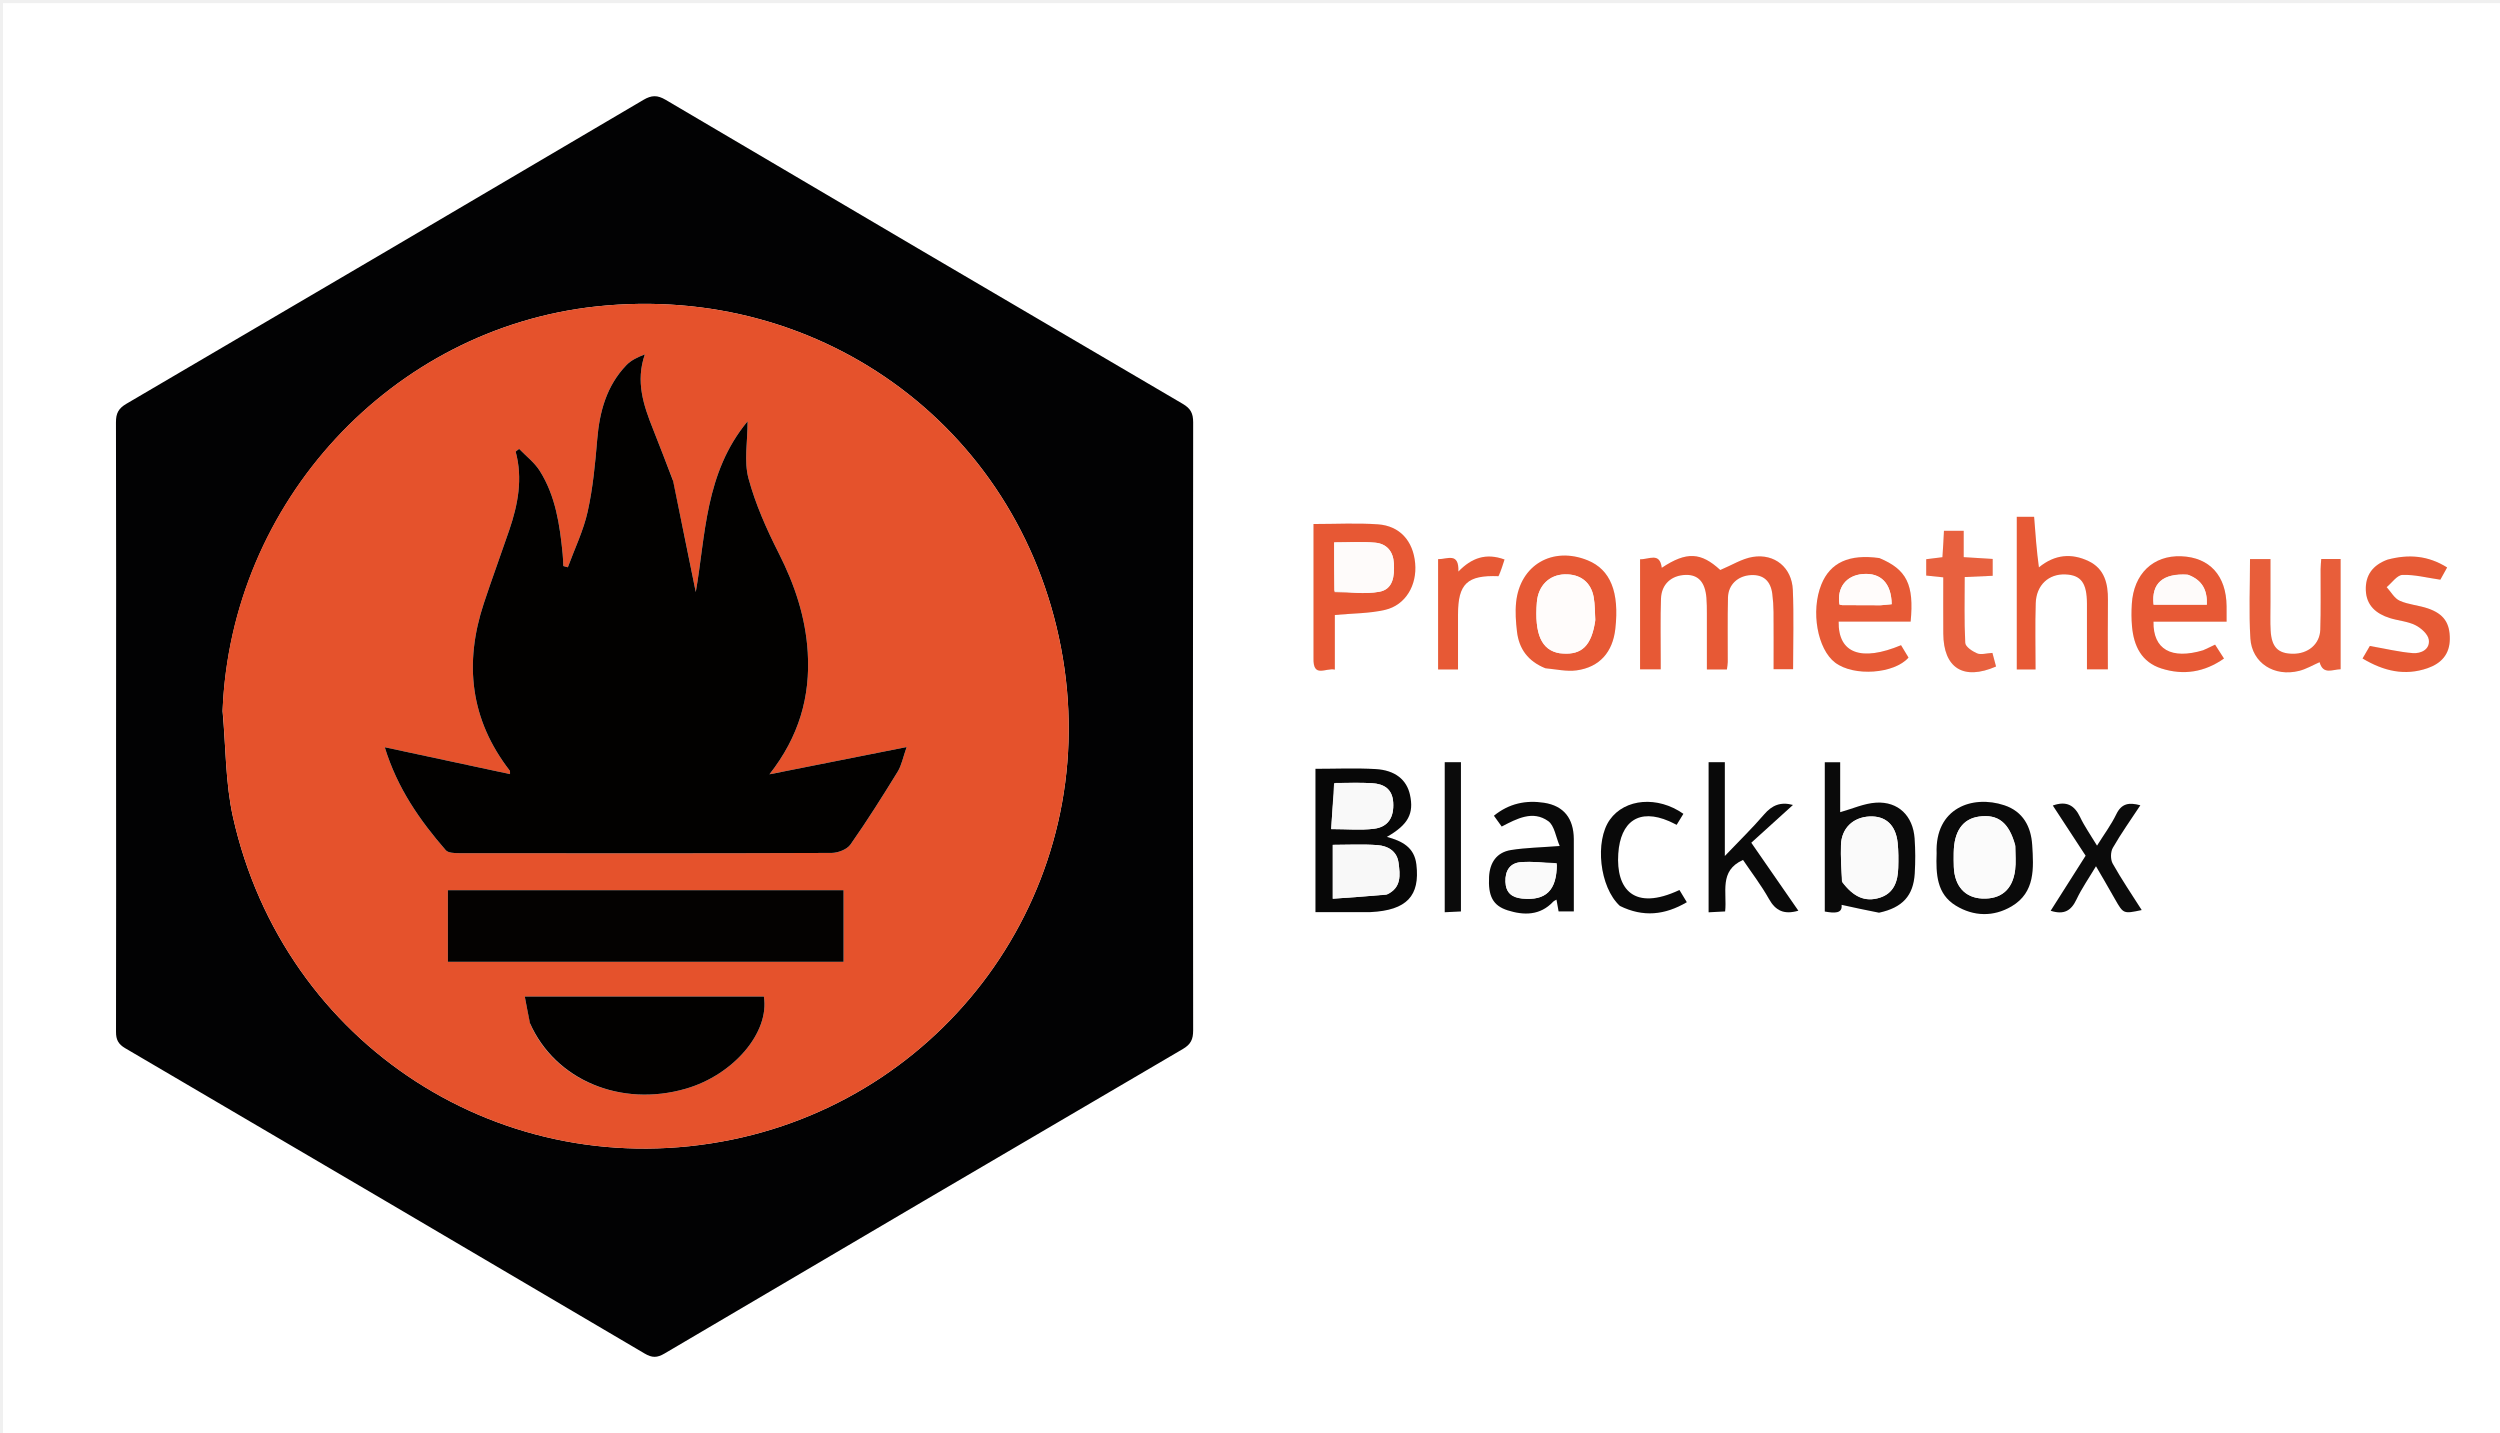
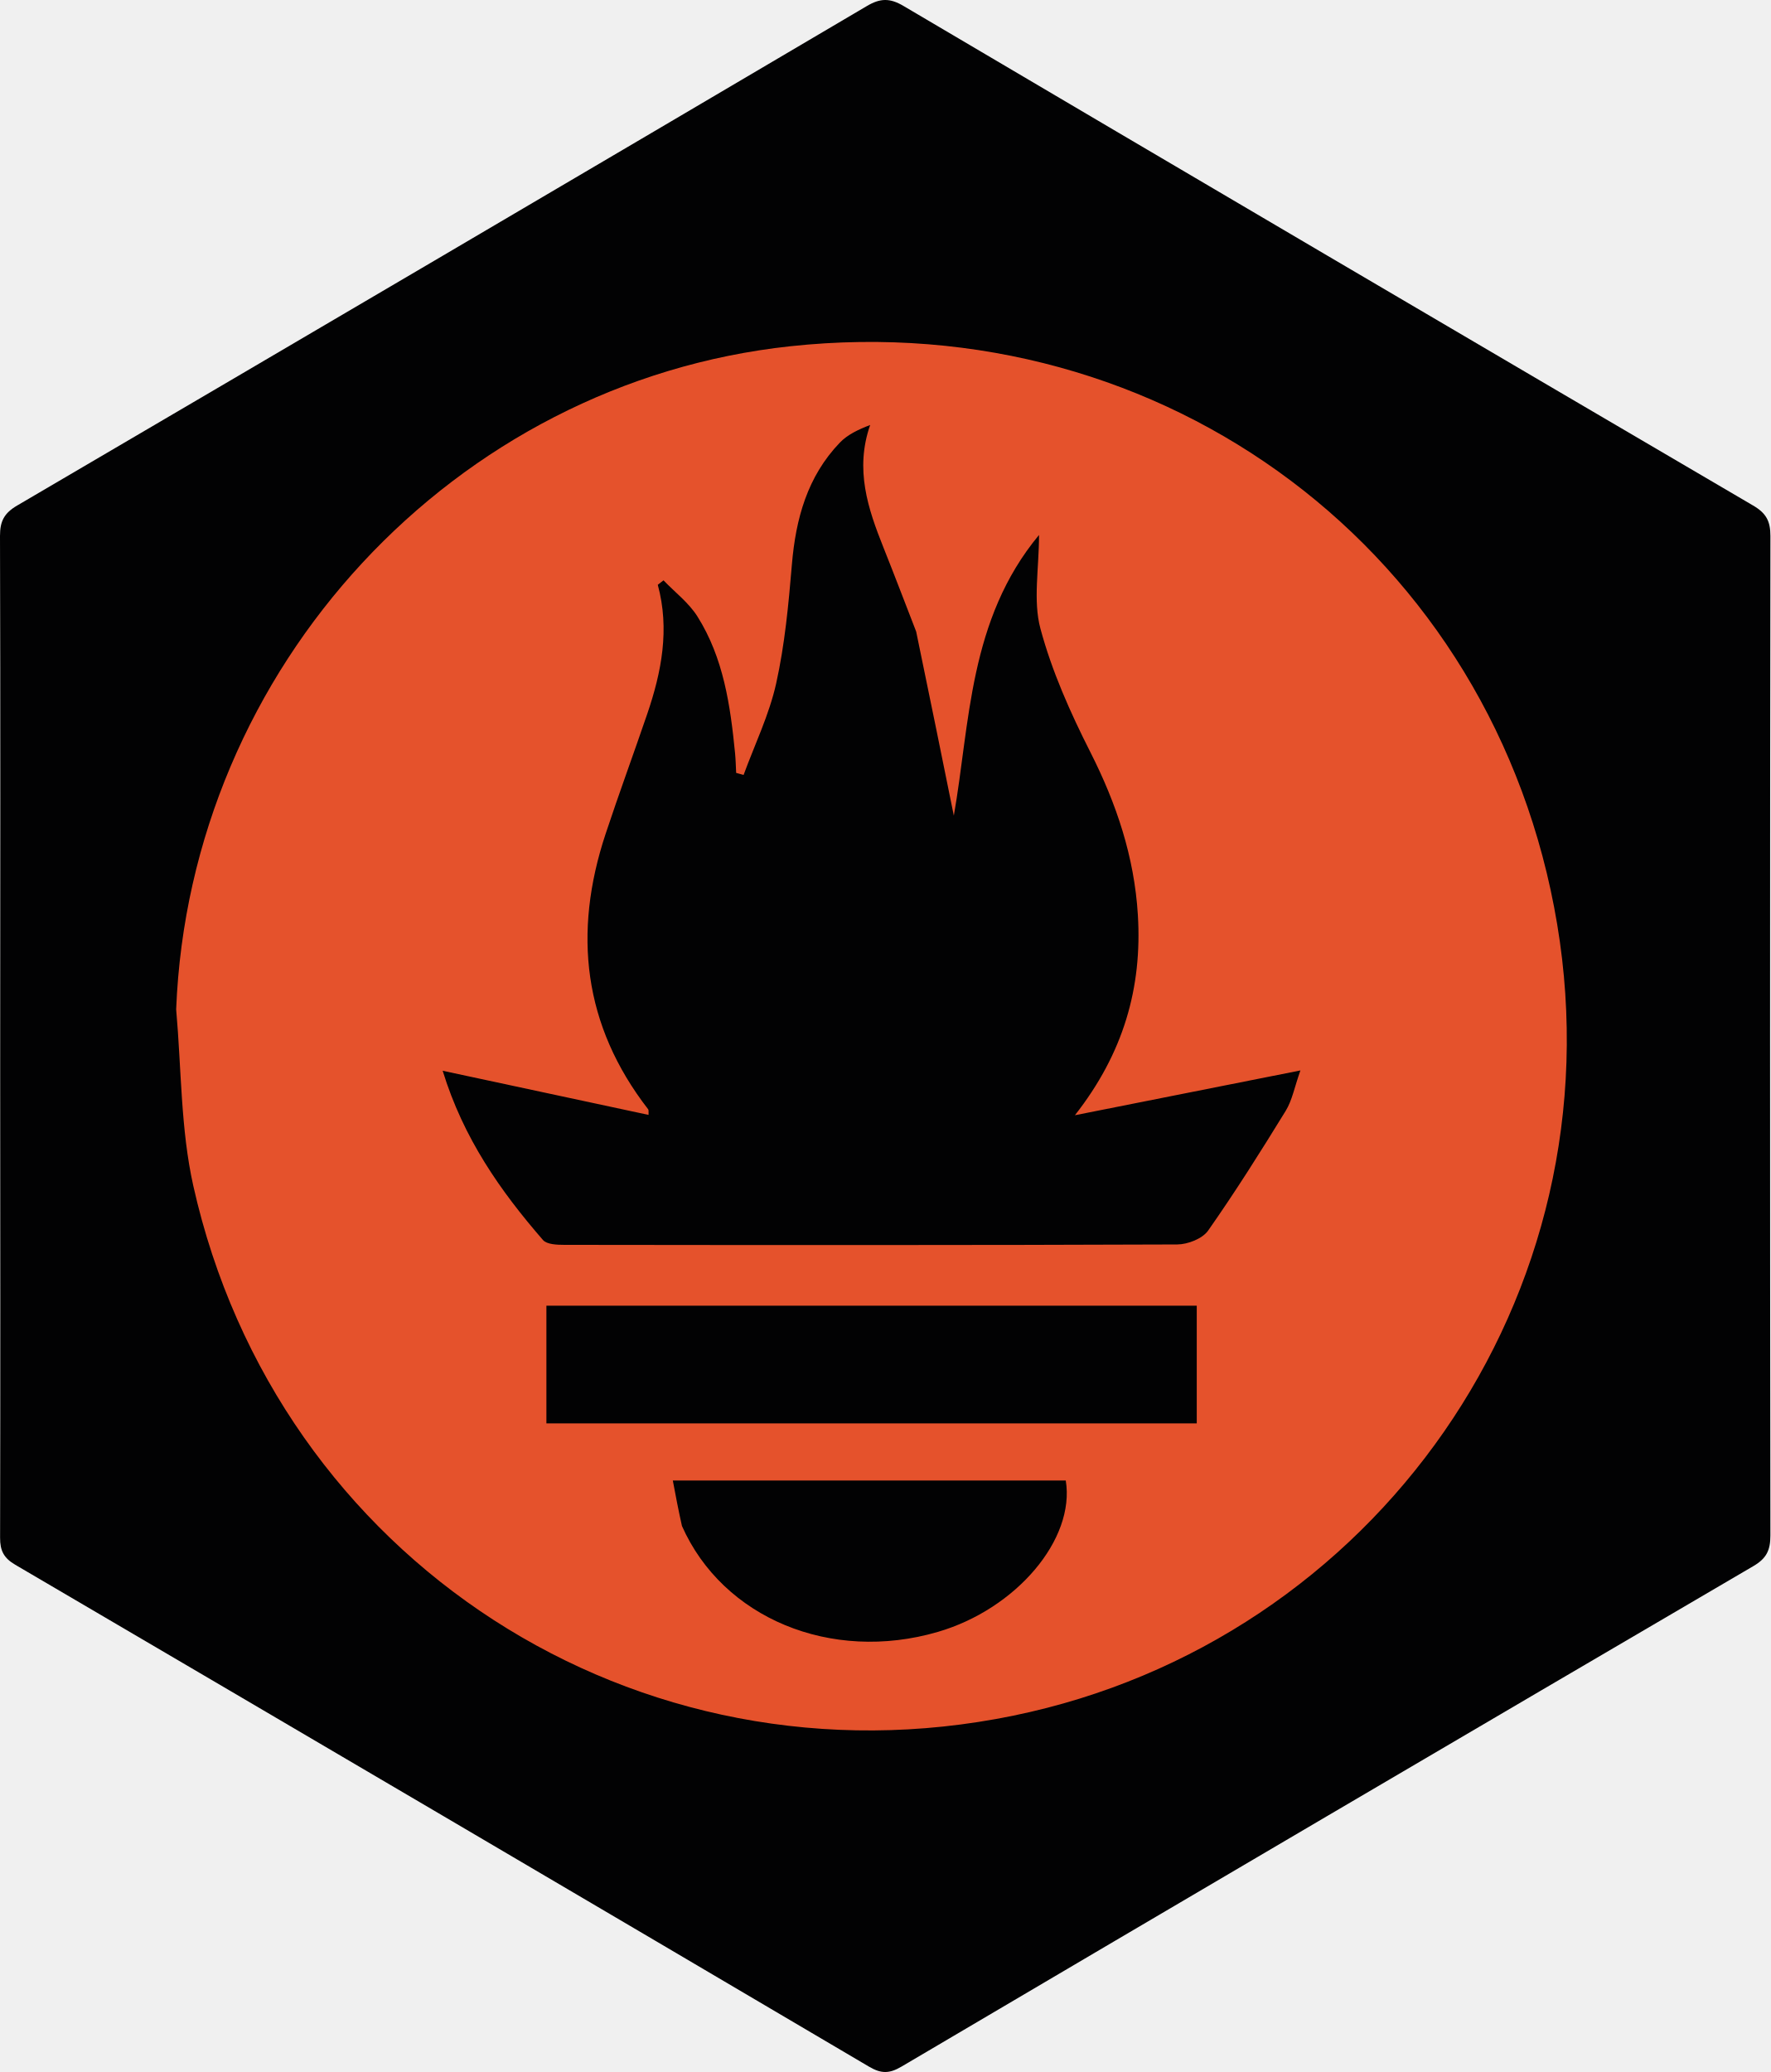
- <svg xmlns="http://www.w3.org/2000/svg" version="1.1" id="Layer_1" x="0px" y="0px" width="100%" viewBox="0 0 888 509" enable-background="new 0 0 888 509" xml:space="preserve">
-   <path fill="#FFFFFF" opacity="1" stroke="none" d=" M640,510   C426.705,510 213.909,510 1.057,510   C1.057,340.402 1.057,170.803 1.057,1.103   C296.879,1.103 592.757,1.103 888.818,1.103   C888.818,170.667 888.818,340.333 888.818,510   C806.137,510 723.318,510 640,510  M41.228,264.5   C41.242,298.496 41.291,332.492 41.207,366.488   C41.2,369.297 42.017,370.88 44.481,372.324   C106.029,408.403 167.538,444.549 228.994,480.783   C231.617,482.329 233.378,482.334 236.027,480.773   C297.343,444.623 358.715,408.566 420.144,372.606   C422.978,370.947 423.808,369.17 423.804,365.996   C423.708,294.004 423.707,222.013 423.808,150.021   C423.812,146.809 422.908,145.089 420.086,143.436   C358.816,107.542 297.601,71.552 236.445,35.464   C233.502,33.727 231.435,33.776 228.553,35.475   C167.387,71.538 106.175,107.524 44.91,143.418   C42.104,145.061 41.179,146.792 41.189,150.013   C41.302,187.842 41.242,225.671 41.228,264.5  M582.551,229.417   C582.551,232.185 582.551,234.953 582.551,237.743   C585.275,237.743 587.365,237.743 589.888,237.743   C589.888,236.341 589.887,235.212 589.888,234.084   C589.9,226.928 589.734,219.766 589.985,212.619   C590.166,207.475 593.7,204.349 598.738,204.209   C603.218,204.085 605.666,206.752 606.124,212.373   C606.273,214.193 606.275,216.028 606.28,217.857   C606.297,224.47 606.286,231.083 606.286,237.784   C608.993,237.784 611.097,237.784 613.396,237.784   C613.517,236.774 613.695,235.974 613.697,235.173   C613.724,227.518 613.587,219.86 613.778,212.209   C613.89,207.71 617.231,204.558 621.842,204.277   C626.472,203.995 628.951,206.481 629.52,210.938   C629.792,213.07 629.942,215.23 629.96,217.379   C630.014,224.15 629.98,230.922 629.98,237.706   C632.606,237.706 634.658,237.706 636.905,237.706   C636.905,228.103 637.206,218.797 636.813,209.521   C636.479,201.625 630.382,196.556 622.602,197.814   C618.741,198.439 615.152,200.75 611.041,202.464   C604.176,196.153 599.101,195.811 590.257,201.687   C589.535,196.036 585.818,198.742 582.552,198.651   C582.552,208.85 582.552,218.643 582.551,229.417  M487.265,323.977   C499.705,323.345 504.43,318.192 503.092,307.028   C502.366,300.974 498.065,298.735 492.613,297.264   C500.216,292.924 502.285,288.964 500.817,282.295   C499.648,276.987 495.585,273.576 488.636,273.175   C481.564,272.767 474.451,273.085 467.256,273.085   C467.256,290.175 467.256,306.874 467.256,323.98   C473.765,323.98 480.042,323.98 487.265,323.977  M466.559,234.145   C466.334,240.986 470.851,237.129 474.132,237.844   C474.132,230.875 474.132,224.476 474.132,218.442   C480.462,217.853 486.373,217.923 491.967,216.628   C499.264,214.938 503.371,207.869 502.665,200.068   C501.951,192.173 497.243,186.789 489.446,186.242   C482.018,185.721 474.524,186.13 466.559,186.13   C466.559,201.983 466.559,217.602 466.559,234.145  M723.888,201.738   C723.429,195.664 722.97,189.591 722.515,183.571   C720.292,183.571 718.363,183.571 716.358,183.571   C716.358,201.862 716.358,219.87 716.358,237.788   C718.681,237.788 720.625,237.788 723.032,237.788   C723.032,229.787 722.84,222.003 723.092,214.233   C723.301,207.807 727.696,203.796 733.6,204.031   C739.19,204.253 741.274,207.065 741.285,214.449   C741.297,222.211 741.288,229.972 741.288,237.749   C744.055,237.749 746.15,237.749 748.712,237.749   C748.712,229.369 748.638,221.25 748.737,213.133   C748.808,207.269 747.508,201.984 741.823,199.29   C735.827,196.448 729.872,196.877 723.888,201.738  M667.191,198.146   C656.795,196.723 650.098,199.843 646.963,207.571   C643.102,217.084 645.572,230.616 651.833,235.356   C658.549,240.441 672.911,239.311 677.905,233.572   C677.041,232.14 676.133,230.635 675.25,229.172   C661.135,235.077 652.905,232.097 653.09,220.8   C661.622,220.8 670.182,220.8 678.66,220.8   C679.923,207.64 677.296,202.292 667.191,198.146  M782.172,231.093   C771.265,234.343 764.748,230.695 764.919,220.817   C773.44,220.817 781.992,220.817 790.887,220.817   C790.887,218.571 790.902,216.933 790.884,215.296   C790.769,204.458 784.868,197.973 774.777,197.585   C764.773,197.201 757.853,203.845 757.215,214.575   C757.058,217.224 757.052,219.909 757.293,222.549   C757.927,229.49 760.686,235.226 767.786,237.465   C775.6,239.93 782.998,238.796 789.96,233.912   C788.722,231.981 787.768,230.491 786.796,228.974   C785.297,229.704 784.116,230.279 782.172,231.093  M667.814,324.155   C675.77,322.391 679.641,318.159 680.115,310.229   C680.362,306.094 680.362,301.913 680.064,297.782   C679.486,289.798 674.276,284.647 666.424,285.104   C662.156,285.352 657.987,287.282 653.631,288.493   C653.631,283.225 653.631,276.987 653.631,270.754   C651.525,270.754 649.806,270.754 648.167,270.754   C648.167,288.684 648.167,306.256 648.167,323.78   C651.573,324.364 654.502,324.574 654.124,321.395   C658.428,322.339 662.732,323.283 667.814,324.155  M549.246,237.493   C552.845,237.74 556.529,238.597 560.027,238.114   C568.179,236.987 572.829,231.65 573.764,223.373   C575.243,210.28 572.029,202.318 563.932,199.023   C551.481,193.956 539.887,200.678 538.522,213.955   C538.169,217.386 538.428,220.933 538.836,224.376   C539.555,230.447 542.724,234.871 549.246,237.493  M806.477,213.501   C806.477,208.549 806.477,203.598 806.477,198.576   C803.711,198.576 801.629,198.576 799.206,198.576   C799.206,208.173 798.765,217.492 799.333,226.75   C799.87,235.508 807.854,240.537 816.697,238.284   C819.198,237.647 821.508,236.26 823.923,235.209   C825.187,239.806 828.514,237.769 831.391,237.718   C831.391,224.456 831.391,211.551 831.391,198.554   C828.951,198.554 826.866,198.554 824.504,198.554   C824.414,199.94 824.28,201.073 824.275,202.206   C824.241,209.37 824.404,216.541 824.164,223.697   C823.991,228.853 819.772,232.29 814.367,232.217   C809.14,232.147 806.88,229.869 806.534,223.989   C806.348,220.834 806.485,217.66 806.477,213.501  M847.644,198.941   C842.682,200.787 840.152,204.405 840.338,209.648   C840.531,215.077 844.02,218 848.826,219.526   C851.832,220.48 855.158,220.678 857.925,222.052   C859.952,223.059 862.425,225.263 862.708,227.221   C863.205,230.649 859.956,232.221 857.027,231.986   C852.174,231.597 847.384,230.429 841.766,229.449   C841.367,230.133 840.408,231.78 839.177,233.894   C846.712,238.391 854.179,240.161 862.301,237.329   C867.104,235.654 870.136,232.418 870.174,226.98   C870.213,221.341 868.085,218.083 862.452,216.131   C859.168,214.993 855.52,214.787 852.38,213.387   C850.491,212.545 849.266,210.214 847.742,208.552   C849.607,207.023 851.427,204.282 853.345,204.212   C857.661,204.054 862.026,205.219 866.811,205.909   C867.379,204.883 868.245,203.32 869.22,201.558   C862.476,197.33 855.599,196.764 847.644,198.941  M606.901,314.464   C606.901,317.574 606.901,320.684 606.901,324.049   C609.224,323.926 610.953,323.834 612.766,323.738   C613.493,316.943 610.506,309.301 619.123,305.445   C622.142,309.926 625.594,314.414 628.332,319.303   C630.728,323.581 633.784,324.93 638.772,323.483   C633.419,315.754 628.193,308.207 622.049,299.336   C627.064,294.792 631.905,290.406 636.856,285.92   C632.478,284.721 629.42,286.019 626.616,289.288   C622.501,294.086 617.947,298.507 612.658,304.057   C612.658,291.94 612.658,281.366 612.658,270.735   C610.567,270.735 608.843,270.735 606.901,270.735   C606.901,285.205 606.901,299.34 606.901,314.464  M559.02,305.521   C559.019,303.022 559.037,300.521 559.015,298.022   C558.952,290.719 555.482,286.234 548.469,285.146   C542.048,284.149 536.019,285.371 530.644,289.749   C531.642,291.135 532.496,292.32 533.407,293.585   C538.852,290.746 544.46,287.759 549.925,291.653   C552.148,293.237 552.616,297.282 554.009,300.498   C547.272,301.019 541.942,301.099 536.732,301.928   C531.651,302.737 529.186,306.34 528.918,311.433   C528.563,318.191 530.204,321.672 535.539,323.356   C541.295,325.173 547.044,325.225 551.682,320.284   C551.977,319.97 552.436,319.81 552.867,319.549   C553.142,321.086 553.391,322.476 553.613,323.719   C555.6,323.719 557.173,323.719 559.02,323.719   C559.02,317.81 559.02,312.162 559.02,305.521  M687.891,303.579   C687.624,310.568 687.952,317.537 694.685,321.664   C701.08,325.583 708.134,325.711 714.553,321.911   C722.952,316.937 722.347,308.314 721.84,300.17   C721.433,293.624 718.577,288.238 711.931,286.032   C700.578,282.265 687.25,287.024 687.891,303.579  M690.247,193.611   C690.148,195.055 690.049,196.499 689.951,197.918   C687.786,198.186 686.015,198.404 684.191,198.63   C684.191,200.665 684.191,202.441 684.191,204.44   C686.155,204.645 687.922,204.829 690.248,205.072   C690.248,211.825 690.212,218.444 690.256,225.063   C690.336,237.281 697.37,241.803 708.996,236.745   C708.569,235.144 708.126,233.485 707.707,231.913   C705.535,232.032 703.658,232.654 702.285,232.078   C700.592,231.368 698.131,229.721 698.061,228.371   C697.657,220.631 697.864,212.86 697.864,204.966   C701.565,204.8 704.661,204.661 707.803,204.52   C707.803,202.319 707.803,200.545 707.803,198.532   C704.37,198.321 701.151,198.123 697.506,197.899   C697.506,194.45 697.506,191.524 697.506,188.54   C694.942,188.54 692.853,188.54 690.492,188.54   C690.4,190.107 690.324,191.401 690.247,193.611  M747.623,312.964   C748.847,315.133 750.061,317.308 751.297,319.47   C754.247,324.628 754.251,324.626 760.732,323.252   C757.221,317.722 753.581,312.375 750.426,306.756   C749.614,305.309 749.636,302.61 750.462,301.167   C753.393,296.047 756.838,291.22 760.246,286.043   C756.185,284.921 753.562,285.401 751.716,289.216   C749.886,292.995 747.333,296.423 744.864,300.379   C742.564,296.554 740.424,293.552 738.872,290.272   C736.855,286.01 734.017,284.391 729.164,286.125   C733.124,292.182 736.987,298.088 740.817,303.946   C736.58,310.621 732.525,317.008 728.401,323.503   C733.157,325.03 735.675,323.461 737.543,319.523   C739.438,315.526 742.009,311.849 744.492,307.682   C745.543,309.518 746.363,310.95 747.623,312.964  M575.69,321.979   C583.692,325.883 591.364,325.025 599.154,320.462   C598.185,318.86 597.355,317.485 596.537,316.133   C580.384,323.724 573.956,315.89 574.808,303.223   C575.581,291.726 582.19,287.064 592.862,291.679   C593.726,292.053 594.558,292.5 595.543,292.98   C596.446,291.503 597.197,290.276 597.935,289.07   C588.777,282.632 577.185,283.647 571.838,291.14   C566.407,298.751 568.146,315.148 575.69,321.979  M532.609,204.415   C533.195,202.568 533.781,200.722 534.41,198.736   C527.776,196.307 522.703,198.193 518.015,203.023   C518.262,196.027 514.085,198.669 510.812,198.617   C510.812,211.866 510.812,224.767 510.812,237.791   C513.175,237.791 515.276,237.791 517.887,237.791   C517.887,231.128 517.88,224.685 517.888,218.242   C517.901,207.317 521.143,204.243 532.609,204.415  M518.926,290.5   C518.926,283.92 518.926,277.34 518.926,270.733   C516.542,270.733 514.823,270.733 513.17,270.733   C513.17,288.632 513.17,306.189 513.17,324.029   C515.187,323.929 516.912,323.843 518.926,323.743   C518.926,312.727 518.926,302.114 518.926,290.5  z" />
-   <path fill="#020203" opacity="1" stroke="none" d=" M41.228,264   C41.242,225.671 41.302,187.842 41.189,150.013   C41.179,146.792 42.104,145.061 44.91,143.418   C106.175,107.524 167.387,71.538 228.553,35.475   C231.435,33.776 233.502,33.727 236.445,35.464   C297.601,71.552 358.816,107.542 420.086,143.436   C422.908,145.089 423.812,146.809 423.808,150.021   C423.707,222.013 423.708,294.004 423.804,365.996   C423.808,369.17 422.978,370.947 420.144,372.606   C358.715,408.566 297.343,444.623 236.027,480.773   C233.378,482.334 231.617,482.329 228.994,480.783   C167.538,444.549 106.029,408.403 44.481,372.324   C42.017,370.88 41.2,369.297 41.207,366.488   C41.291,332.492 41.242,298.496 41.228,264  M79.057,252.629   C80.222,265.193 80.036,278.06 82.77,290.274   C100.864,371.126 178.716,421.514 260.035,404.779   C338.075,388.719 390.956,314.207 377.532,233.763   C364.124,153.422 292.717,100.159 211.824,108.852   C139.162,116.661 82.012,178.147 79.057,252.629  z" />
-   <path fill="#E75935" opacity="1" stroke="none" d=" M582.552,228.927   C582.552,218.643 582.552,208.85 582.552,198.651   C585.818,198.742 589.535,196.036 590.258,201.683   C599.101,195.811 604.176,196.153 611.041,202.464   C615.152,200.75 618.741,198.439 622.602,197.814   C630.382,196.556 636.479,201.625 636.813,209.521   C637.206,218.797 636.905,228.103 636.905,237.706   C634.658,237.706 632.606,237.706 629.98,237.706   C629.98,230.922 630.014,224.15 629.96,217.379   C629.942,215.23 629.792,213.07 629.52,210.938   C628.951,206.481 626.472,203.995 621.842,204.277   C617.231,204.558 613.89,207.71 613.778,212.209   C613.587,219.86 613.724,227.518 613.697,235.173   C613.695,235.974 613.517,236.774 613.396,237.784   C611.097,237.784 608.993,237.784 606.286,237.784   C606.286,231.083 606.297,224.47 606.28,217.857   C606.275,216.028 606.273,214.193 606.124,212.373   C605.666,206.752 603.218,204.085 598.738,204.209   C593.7,204.349 590.166,207.475 589.985,212.619   C589.734,219.766 589.9,226.928 589.888,234.084   C589.887,235.212 589.888,236.341 589.888,237.743   C587.365,237.743 585.275,237.743 582.551,237.743   C582.551,234.953 582.551,232.185 582.552,228.927  z" />
-   <path fill="#070707" opacity="1" stroke="none" d=" M486.792,323.979   C480.042,323.98 473.765,323.98 467.256,323.98   C467.256,306.874 467.256,290.175 467.256,273.085   C474.451,273.085 481.564,272.767 488.636,273.175   C495.585,273.576 499.648,276.987 500.817,282.295   C502.285,288.964 500.216,292.924 492.613,297.264   C498.065,298.735 502.366,300.974 503.092,307.028   C504.43,318.192 499.705,323.345 486.792,323.979  M492.8,317.67   C497.882,315.26 497.335,310.75 496.757,306.438   C496.203,302.31 492.965,300.479 489.345,300.197   C484.098,299.789 478.795,300.093 473.398,300.093   C473.398,306.363 473.398,312.418 473.398,319.226   C479.834,318.777 485.924,318.352 492.8,317.67  M473.858,278.166   C473.515,283.659 473.173,289.153 472.839,294.496   C478.517,294.496 483.368,294.964 488.086,294.369   C493.126,293.733 495.185,290.234 494.871,285.054   C494.578,280.208 491.532,278.421 487.289,278.185   C483.137,277.954 478.964,278.078 473.858,278.166  z" />
-   <path fill="#E75834" opacity="1" stroke="none" d=" M466.559,233.683   C466.559,217.602 466.559,201.983 466.559,186.13   C474.524,186.13 482.018,185.721 489.446,186.242   C497.243,186.789 501.951,192.173 502.665,200.068   C503.371,207.869 499.264,214.938 491.967,216.628   C486.373,217.923 480.462,217.853 474.132,218.442   C474.132,224.476 474.132,230.875 474.132,237.844   C470.851,237.129 466.334,240.986 466.559,233.683  M474.027,210.329   C479.345,210.355 484.799,211.129 489.942,210.192   C494.884,209.292 495.345,204.556 495.109,200.151   C494.88,195.865 492.565,193.13 488.446,192.757   C483.734,192.33 478.954,192.658 473.899,192.658   C473.899,198.428 473.899,203.893 474.027,210.329  z" />
-   <path fill="#E75935" opacity="1" stroke="none" d=" M724.226,201.531   C729.872,196.877 735.827,196.448 741.823,199.29   C747.508,201.984 748.808,207.269 748.737,213.133   C748.638,221.25 748.712,229.369 748.712,237.749   C746.15,237.749 744.055,237.749 741.288,237.749   C741.288,229.972 741.297,222.211 741.285,214.449   C741.274,207.065 739.19,204.253 733.6,204.031   C727.696,203.796 723.301,207.807 723.092,214.233   C722.84,222.003 723.032,229.787 723.032,237.788   C720.625,237.788 718.681,237.788 716.358,237.788   C716.358,219.87 716.358,201.862 716.358,183.571   C718.363,183.571 720.292,183.571 722.515,183.571   C722.97,189.591 723.429,195.664 724.226,201.531  z" />
-   <path fill="#E75A36" opacity="1" stroke="none" d=" M667.572,198.229   C677.296,202.292 679.923,207.64 678.66,220.8   C670.182,220.8 661.622,220.8 653.09,220.8   C652.905,232.097 661.135,235.077 675.25,229.172   C676.133,230.635 677.041,232.14 677.905,233.572   C672.911,239.311 658.549,240.441 651.833,235.356   C645.572,230.616 643.102,217.084 646.963,207.571   C650.098,199.843 656.795,196.723 667.572,198.229  M668.254,214.986   C669.491,214.861 670.727,214.737 671.926,214.616   C671.817,207.166 668.055,203.372 661.667,203.898   C655.75,204.386 652.397,208.765 653.387,214.72   C653.706,214.795 654.025,214.934 654.345,214.937   C658.667,214.964 662.989,214.973 668.254,214.986  z" />
-   <path fill="#E75935" opacity="1" stroke="none" d=" M782.553,230.974   C784.116,230.279 785.297,229.704 786.796,228.974   C787.768,230.491 788.722,231.981 789.96,233.912   C782.998,238.796 775.6,239.93 767.786,237.465   C760.686,235.226 757.927,229.49 757.293,222.549   C757.052,219.909 757.058,217.224 757.215,214.575   C757.853,203.845 764.773,197.201 774.777,197.585   C784.868,197.973 790.769,204.458 790.884,215.296   C790.902,216.933 790.887,218.571 790.887,220.817   C781.992,220.817 773.44,220.817 764.919,220.817   C764.748,230.695 771.265,234.343 782.553,230.974  M776.917,204.079   C768.233,203.571 764.125,207.209 764.958,214.769   C771.218,214.769 777.486,214.769 783.868,214.769   C784.04,209.768 782.423,206.115 776.917,204.079  z" />
-   <path fill="#0A0A0A" opacity="1" stroke="none" d=" M667.425,324.192   C662.732,323.283 658.428,322.339 654.124,321.395   C654.502,324.574 651.573,324.364 648.167,323.78   C648.167,306.256 648.167,288.684 648.167,270.754   C649.806,270.754 651.525,270.754 653.631,270.754   C653.631,276.987 653.631,283.225 653.631,288.493   C657.987,287.282 662.156,285.352 666.424,285.104   C674.276,284.647 679.486,289.798 680.064,297.782   C680.362,301.913 680.362,306.094 680.115,310.229   C679.641,318.159 675.77,322.391 667.425,324.192  M654.397,313.416   C658.364,318.626 662.504,320.485 667.665,318.871   C672.736,317.284 674.107,313.042 674.255,308.288   C674.347,305.314 674.356,302.31 674.042,299.358   C673.365,293.003 669.744,289.738 664.032,290.017   C658.156,290.304 654.084,294.258 653.914,300.159   C653.794,304.31 654.023,308.472 654.397,313.416  z" />
-   <path fill="#E75935" opacity="1" stroke="none" d=" M548.882,237.354   C542.724,234.871 539.555,230.447 538.836,224.376   C538.428,220.933 538.169,217.386 538.522,213.955   C539.887,200.678 551.481,193.956 563.932,199.023   C572.029,202.318 575.243,210.28 573.764,223.373   C572.829,231.65 568.179,236.987 560.027,238.114   C556.529,238.597 552.845,237.74 548.882,237.354  M566.664,220.101   C566.486,217.448 566.543,214.752 566.08,212.149   C565.121,206.759 561.278,203.856 555.76,204.014   C550.247,204.172 546.355,208.088 545.89,213.945   C544.997,225.198 547.544,230.927 553.929,232.021   C554.256,232.077 554.592,232.082 554.924,232.109   C561.854,232.674 565.335,229.341 566.664,220.101  z" />
-   <path fill="#E85E3A" opacity="1" stroke="none" d=" M806.477,213.997   C806.485,217.66 806.348,220.834 806.534,223.989   C806.88,229.869 809.14,232.147 814.367,232.217   C819.772,232.29 823.991,228.853 824.164,223.697   C824.404,216.541 824.241,209.37 824.275,202.206   C824.28,201.073 824.414,199.94 824.504,198.554   C826.866,198.554 828.951,198.554 831.391,198.554   C831.391,211.551 831.391,224.456 831.391,237.718   C828.514,237.769 825.187,239.806 823.923,235.209   C821.508,236.26 819.198,237.647 816.697,238.284   C807.854,240.537 799.87,235.508 799.333,226.75   C798.765,217.492 799.206,208.173 799.206,198.576   C801.629,198.576 803.711,198.576 806.477,198.576   C806.477,203.598 806.477,208.549 806.477,213.997  z" />
-   <path fill="#E75A35" opacity="1" stroke="none" d=" M848.007,198.791   C855.599,196.764 862.476,197.33 869.22,201.558   C868.245,203.32 867.379,204.883 866.811,205.909   C862.026,205.219 857.661,204.054 853.345,204.212   C851.427,204.282 849.607,207.023 847.742,208.552   C849.266,210.214 850.491,212.545 852.38,213.387   C855.52,214.787 859.168,214.993 862.452,216.131   C868.085,218.083 870.213,221.341 870.174,226.98   C870.136,232.418 867.104,235.654 862.301,237.329   C854.179,240.161 846.712,238.391 839.177,233.894   C840.408,231.78 841.367,230.133 841.766,229.449   C847.384,230.429 852.174,231.597 857.027,231.986   C859.956,232.221 863.205,230.649 862.708,227.221   C862.425,225.263 859.952,223.059 857.925,222.052   C855.158,220.678 851.832,220.48 848.826,219.526   C844.02,218 840.531,215.077 840.338,209.648   C840.152,204.405 842.682,200.787 848.007,198.791  z" />
-   <path fill="#090909" opacity="1" stroke="none" d=" M606.901,313.97   C606.901,299.34 606.901,285.205 606.901,270.735   C608.843,270.735 610.567,270.735 612.658,270.735   C612.658,281.366 612.658,291.94 612.658,304.057   C617.947,298.507 622.501,294.086 626.616,289.288   C629.42,286.019 632.478,284.721 636.856,285.92   C631.905,290.406 627.064,294.792 622.049,299.336   C628.193,308.207 633.419,315.754 638.772,323.483   C633.784,324.93 630.728,323.581 628.332,319.303   C625.594,314.414 622.142,309.926 619.123,305.445   C610.506,309.301 613.493,316.943 612.766,323.738   C610.953,323.834 609.224,323.926 606.901,324.049   C606.901,320.684 606.901,317.574 606.901,313.97  z" />
-   <path fill="#090909" opacity="1" stroke="none" d=" M559.02,306.018   C559.02,312.162 559.02,317.81 559.02,323.719   C557.173,323.719 555.6,323.719 553.613,323.719   C553.391,322.476 553.142,321.086 552.867,319.549   C552.436,319.81 551.977,319.97 551.682,320.284   C547.044,325.225 541.295,325.173 535.539,323.356   C530.204,321.672 528.563,318.191 528.918,311.433   C529.186,306.34 531.651,302.737 536.732,301.928   C541.942,301.099 547.272,301.019 554.009,300.498   C552.616,297.282 552.148,293.237 549.925,291.653   C544.46,287.759 538.852,290.746 533.407,293.585   C532.496,292.32 531.642,291.135 530.644,289.749   C536.019,285.371 542.048,284.149 548.469,285.146   C555.482,286.234 558.952,290.719 559.015,298.022   C559.037,300.521 559.019,303.022 559.02,306.018  M552.964,306.582   C548.706,306.433 544.421,305.919 540.2,306.24   C536.326,306.534 534.599,309.294 534.732,313.199   C534.864,317.064 536.978,318.801 540.65,319.168   C549.061,320.009 553.013,316.315 552.964,306.582  z" />
-   <path fill="#0A0A0A" opacity="1" stroke="none" d=" M687.892,303.11   C687.25,287.024 700.578,282.265 711.931,286.032   C718.577,288.238 721.433,293.624 721.84,300.17   C722.347,308.314 722.952,316.937 714.553,321.911   C708.134,325.711 701.08,325.583 694.685,321.664   C687.952,317.537 687.624,310.568 687.892,303.11  M715.806,300.161   C713.609,292.186 709.714,289.115 702.978,290.046   C697.161,290.849 694.053,295.277 693.958,302.93   C693.937,304.591 693.932,306.256 693.994,307.916   C694.251,314.744 697.986,318.891 704.082,319.161   C710.767,319.456 714.903,315.971 715.776,308.986   C716.103,306.366 715.863,303.675 715.806,300.161  z" />
-   <path fill="#E8613F" opacity="1" stroke="none" d=" M690.248,193.153   C690.324,191.401 690.4,190.107 690.492,188.54   C692.853,188.54 694.942,188.54 697.506,188.54   C697.506,191.524 697.506,194.45 697.506,197.899   C701.151,198.123 704.37,198.321 707.803,198.532   C707.803,200.545 707.803,202.319 707.803,204.52   C704.661,204.661 701.565,204.8 697.864,204.966   C697.864,212.86 697.657,220.631 698.061,228.371   C698.131,229.721 700.592,231.368 702.285,232.078   C703.658,232.654 705.535,232.032 707.707,231.913   C708.126,233.485 708.569,235.144 708.996,236.745   C697.37,241.803 690.336,237.281 690.256,225.063   C690.212,218.444 690.248,211.825 690.248,205.072   C687.922,204.829 686.155,204.645 684.191,204.44   C684.191,202.441 684.191,200.665 684.191,198.63   C686.015,198.404 687.786,198.186 689.951,197.918   C690.049,196.499 690.148,195.055 690.248,193.153  z" />
-   <path fill="#0B0B0B" opacity="1" stroke="none" d=" M747.403,312.673   C746.363,310.95 745.543,309.518 744.492,307.682   C742.009,311.849 739.438,315.526 737.543,319.523   C735.675,323.461 733.157,325.03 728.401,323.503   C732.525,317.008 736.58,310.621 740.817,303.946   C736.987,298.088 733.124,292.182 729.164,286.125   C734.017,284.391 736.855,286.01 738.872,290.272   C740.424,293.552 742.564,296.554 744.864,300.379   C747.333,296.423 749.886,292.995 751.716,289.216   C753.562,285.401 756.185,284.921 760.246,286.043   C756.838,291.22 753.393,296.047 750.462,301.167   C749.636,302.61 749.614,305.309 750.426,306.756   C753.581,312.375 757.221,317.722 760.732,323.252   C754.251,324.626 754.247,324.628 751.297,319.47   C750.061,317.308 748.847,315.133 747.403,312.673  z" />
-   <path fill="#090909" opacity="1" stroke="none" d=" M575.378,321.775   C568.146,315.148 566.407,298.751 571.838,291.14   C577.185,283.647 588.777,282.632 597.935,289.07   C597.197,290.276 596.446,291.503 595.543,292.98   C594.558,292.5 593.726,292.053 592.862,291.679   C582.19,287.064 575.581,291.726 574.808,303.223   C573.956,315.89 580.384,323.724 596.537,316.133   C597.355,317.485 598.185,318.86 599.154,320.462   C591.364,325.025 583.692,325.883 575.378,321.775  z" />
-   <path fill="#E75935" opacity="1" stroke="none" d=" M532.267,204.665   C521.143,204.243 517.901,207.317 517.888,218.242   C517.88,224.685 517.887,231.128 517.887,237.791   C515.276,237.791 513.175,237.791 510.812,237.791   C510.812,224.767 510.812,211.866 510.812,198.617   C514.085,198.669 518.262,196.027 518.015,203.023   C522.703,198.193 527.776,196.307 534.41,198.736   C533.781,200.722 533.195,202.568 532.267,204.665  z" />
-   <path fill="#0B0B0B" opacity="1" stroke="none" d=" M518.926,291   C518.926,302.114 518.926,312.727 518.926,323.743   C516.912,323.843 515.187,323.929 513.17,324.029   C513.17,306.189 513.17,288.632 513.17,270.733   C514.823,270.733 516.542,270.733 518.926,270.733   C518.926,277.34 518.926,283.92 518.926,291  z" />
-   <path fill="#E5522C" opacity="1" stroke="none" d=" M79.068,252.148   C82.012,178.147 139.162,116.661 211.824,108.852   C292.717,100.159 364.124,153.422 377.532,233.763   C390.956,314.207 338.075,388.719 260.035,404.779   C178.716,421.514 100.864,371.126 82.77,290.274   C80.036,278.06 80.222,265.193 79.068,252.148  M239,170.521   C236.65,164.471 234.346,158.403 231.938,152.375   C228.574,143.951 225.709,135.495 229.054,125.872   C226.52,126.845 224.178,127.938 222.509,129.676   C215.47,137.007 212.969,146.134 212.137,156.045   C211.415,164.642 210.607,173.312 208.745,181.708   C207.241,188.491 204.11,194.914 201.701,201.496   C201.166,201.349 200.631,201.201 200.096,201.054   C200.02,199.641 199.998,198.222 199.86,196.816   C198.844,186.49 197.374,176.224 191.725,167.25   C189.857,164.284 186.868,162.024 184.392,159.441   C183.98,159.763 183.568,160.085 183.156,160.406   C185.763,170.02 183.974,179.246 180.873,188.328   C177.915,196.988 174.746,205.577 171.869,214.264   C164.792,235.637 167.03,255.618 181.079,273.751   C181.227,273.941 181.127,274.322 181.161,274.961   C166.51,271.82 151.958,268.7 136.666,265.422   C141.157,280.042 149.146,291.403 158.342,301.997   C159.181,302.964 161.378,303.043 162.945,303.045   C207.1,303.098 251.256,303.133 295.41,302.96   C297.692,302.951 300.867,301.713 302.091,299.969   C307.995,291.559 313.479,282.845 318.863,274.086   C320.256,271.82 320.749,269.001 322.039,265.353   C305.36,268.667 289.87,271.744 273.306,275.035   C283.784,261.688 287.873,247.496 286.909,231.727   C286.143,219.192 282.294,207.723 276.638,196.555   C272.312,188.015 268.33,179.094 265.858,169.896   C264.229,163.831 265.55,156.974 265.55,149.639   C250.315,167.966 250.644,190.41 247.136,210.294   C244.621,197.884 241.924,184.58 239,170.521  M238.5,316.194   C212.079,316.194 185.659,316.194 159.086,316.194   C159.086,325.035 159.086,333.256 159.086,341.628   C206.106,341.628 252.793,341.628 299.638,341.628   C299.638,333.105 299.638,324.885 299.638,316.194   C279.382,316.194 259.441,316.194 238.5,316.194  M188.379,363.796   C197.214,383.72 220.61,393.41 243.662,386.693   C260.607,381.756 273.414,366.669 271.33,353.97   C243.278,353.97 215.209,353.97 186.404,353.97   C187.028,357.288 187.568,360.162 188.379,363.796  z" />
-   <path fill="#F8F8F8" opacity="1" stroke="none" d=" M492.407,317.798   C485.924,318.352 479.834,318.777 473.398,319.226   C473.398,312.418 473.398,306.363 473.398,300.093   C478.795,300.093 484.098,299.789 489.345,300.197   C492.965,300.479 496.203,302.31 496.757,306.438   C497.335,310.75 497.882,315.26 492.407,317.798  z" />
-   <path fill="#F9F9F9" opacity="1" stroke="none" d=" M474.329,278.106   C478.964,278.078 483.137,277.954 487.289,278.185   C491.532,278.421 494.578,280.208 494.871,285.054   C495.185,290.234 493.126,293.733 488.086,294.369   C483.368,294.964 478.517,294.496 472.839,294.496   C473.173,289.153 473.515,283.659 474.329,278.106  z" />
-   <path fill="#FEFBFA" opacity="1" stroke="none" d=" M473.963,209.843   C473.899,203.893 473.899,198.428 473.899,192.658   C478.954,192.658 483.734,192.33 488.446,192.757   C492.565,193.13 494.88,195.865 495.109,200.151   C495.345,204.556 494.884,209.292 489.942,210.192   C484.799,211.129 479.345,210.355 473.963,209.843  z" />
-   <path fill="#FFFCFB" opacity="1" stroke="none" d=" M667.783,214.986   C662.989,214.973 658.667,214.964 654.345,214.937   C654.025,214.934 653.706,214.795 653.388,214.715   C652.397,208.765 655.75,204.386 661.667,203.898   C668.055,203.372 671.817,207.166 671.926,214.616   C670.727,214.737 669.491,214.861 667.783,214.986  z" />
-   <path fill="#FEFBFA" opacity="1" stroke="none" d=" M777.307,204.189   C782.423,206.115 784.04,209.768 783.868,214.769   C777.486,214.769 771.218,214.769 764.958,214.769   C764.125,207.209 768.233,203.571 777.307,204.189  z" />
-   <path fill="#FAFAFA" opacity="1" stroke="none" d=" M654.247,313.022   C654.023,308.472 653.794,304.31 653.914,300.159   C654.084,294.258 658.156,290.304 664.032,290.017   C669.744,289.738 673.365,293.003 674.042,299.358   C674.356,302.31 674.347,305.314 674.255,308.288   C674.107,313.042 672.736,317.284 667.665,318.871   C662.504,320.485 658.364,318.626 654.247,313.022  z" />
-   <path fill="#FFFCFB" opacity="1" stroke="none" d=" M566.629,220.518   C565.335,229.341 561.854,232.674 554.924,232.109   C554.592,232.082 554.256,232.077 553.929,232.021   C547.544,230.927 544.997,225.198 545.89,213.945   C546.355,208.088 550.247,204.172 555.76,204.014   C561.278,203.856 565.121,206.759 566.08,212.149   C566.543,214.752 566.486,217.448 566.629,220.518  z" />
-   <path fill="#FAFAFA" opacity="1" stroke="none" d=" M552.996,307.043   C553.013,316.315 549.061,320.009 540.65,319.168   C536.978,318.801 534.864,317.064 534.732,313.199   C534.599,309.294 536.326,306.534 540.2,306.24   C544.421,305.919 548.706,306.433 552.996,307.043  z" />
-   <path fill="#FBFBFB" opacity="1" stroke="none" d=" M715.843,300.589   C715.863,303.675 716.103,306.366 715.776,308.986   C714.903,315.971 710.767,319.456 704.082,319.161   C697.986,318.891 694.251,314.744 693.994,307.916   C693.932,306.256 693.937,304.591 693.958,302.93   C694.053,295.277 697.161,290.849 702.978,290.046   C709.714,289.115 713.609,292.186 715.843,300.589  z" />
-   <path fill="#020100" opacity="1" stroke="none" d=" M239.114,170.899   C241.924,184.58 244.621,197.884 247.136,210.294   C250.644,190.41 250.315,167.966 265.55,149.639   C265.55,156.974 264.229,163.831 265.858,169.896   C268.33,179.094 272.312,188.015 276.638,196.555   C282.294,207.723 286.143,219.192 286.909,231.727   C287.873,247.496 283.784,261.688 273.306,275.035   C289.87,271.744 305.36,268.667 322.039,265.353   C320.749,269.001 320.256,271.82 318.863,274.086   C313.479,282.845 307.995,291.559 302.091,299.969   C300.867,301.713 297.692,302.951 295.41,302.96   C251.256,303.133 207.1,303.098 162.945,303.045   C161.378,303.043 159.181,302.964 158.342,301.997   C149.146,291.403 141.157,280.042 136.666,265.422   C151.958,268.7 166.51,271.82 181.161,274.961   C181.127,274.322 181.227,273.941 181.079,273.751   C167.03,255.618 164.792,235.637 171.869,214.264   C174.746,205.577 177.915,196.988 180.873,188.328   C183.974,179.246 185.763,170.02 183.156,160.406   C183.568,160.085 183.98,159.763 184.392,159.441   C186.868,162.024 189.857,164.284 191.725,167.25   C197.374,176.224 198.844,186.49 199.86,196.816   C199.998,198.222 200.02,199.641 200.096,201.054   C200.631,201.201 201.166,201.349 201.701,201.496   C204.11,194.914 207.241,188.491 208.745,181.708   C210.607,173.312 211.415,164.642 212.137,156.045   C212.969,146.134 215.47,137.007 222.509,129.676   C224.178,127.938 226.52,126.845 229.054,125.872   C225.709,135.495 228.574,143.951 231.938,152.375   C234.346,158.403 236.65,164.471 239.114,170.899  z" />
-   <path fill="#040201" opacity="1" stroke="none" d=" M239,316.194   C259.441,316.194 279.382,316.194 299.638,316.194   C299.638,324.885 299.638,333.105 299.638,341.628   C252.793,341.628 206.106,341.628 159.086,341.628   C159.086,333.256 159.086,325.035 159.086,316.194   C185.659,316.194 212.079,316.194 239,316.194  z" />
-   <path fill="#020100" opacity="1" stroke="none" d=" M188.243,363.417   C187.568,360.162 187.028,357.288 186.404,353.97   C215.209,353.97 243.278,353.97 271.33,353.97   C273.414,366.669 260.607,381.756 243.662,386.693   C220.61,393.41 197.214,383.72 188.243,363.417  z" />
+ <svg xmlns="http://www.w3.org/2000/svg" viewBox="41.189 34.181 382.619 447.762" width="382.619px" height="447.762px" preserveAspectRatio="none">
+   <path fill="#020203" opacity="1" stroke="none" d="M 41.228 264 C 41.242 225.671 41.302 187.842 41.189 150.013 C 41.179 146.792 42.104 145.061 44.91 143.418 C 106.175 107.524 167.387 71.538 228.553 35.475 C 231.435 33.776 233.502 33.727 236.445 35.464 C 297.601 71.552 358.816 107.542 420.086 143.436 C 422.908 145.089 423.812 146.809 423.808 150.021 C 423.707 222.013 423.708 294.004 423.804 365.996 C 423.808 369.17 422.978 370.947 420.144 372.606 C 358.715 408.566 297.343 444.623 236.027 480.773 C 233.378 482.334 231.617 482.329 228.994 480.783 C 167.538 444.549 106.029 408.403 44.481 372.324 C 42.017 370.88 41.2 369.297 41.207 366.488 C 41.291 332.492 41.242 298.496 41.228 264" id="object-0" />
+   <path fill="#E5522C" opacity="1" stroke="none" d="M 79.261 252.298 C 82.204 178.297 139.354 116.81 212.017 109.002 C 292.91 100.309 364.317 153.572 377.724 233.913 C 391.149 314.357 338.268 388.869 260.227 404.929 C 178.908 421.664 101.057 371.276 82.962 290.424 C 80.229 278.21 80.414 265.343 79.261 252.298 M 239.193 170.671 C 236.842 164.621 234.538 158.553 232.131 152.525 C 228.766 144.101 225.901 135.645 229.247 126.022 C 226.712 126.995 224.371 128.088 222.702 129.826 C 215.663 137.157 213.162 146.284 212.33 156.195 C 211.608 164.792 210.799 173.462 208.937 181.858 C 207.433 188.641 204.303 195.064 201.894 201.646 C 201.358 201.499 200.823 201.351 200.288 201.203 C 200.212 199.791 200.19 198.372 200.052 196.965 C 199.036 186.64 197.567 176.374 191.917 167.4 C 190.05 164.434 187.06 162.174 184.584 159.591 C 184.172 159.913 183.761 160.235 183.349 160.556 C 185.955 170.17 184.166 179.396 181.065 188.478 C 178.108 197.138 174.938 205.727 172.062 214.414 C 164.985 235.787 167.223 255.768 181.272 273.901 C 181.419 274.091 181.319 274.472 181.353 275.111 C 166.702 271.97 152.15 268.85 136.858 265.572 C 141.349 280.191 149.338 291.553 158.534 302.147 C 159.373 303.114 161.571 303.193 163.138 303.195 C 207.293 303.248 251.448 303.283 295.603 303.11 C 297.884 303.101 301.06 301.863 302.284 300.119 C 308.187 291.709 313.671 282.995 319.055 274.236 C 320.448 271.97 320.942 269.151 322.232 265.503 C 305.553 268.816 290.062 271.894 273.498 275.185 C 283.976 261.837 288.066 247.646 287.102 231.877 C 286.335 219.342 282.487 207.873 276.83 196.705 C 272.505 188.165 268.523 179.244 266.051 170.045 C 264.421 163.981 265.742 157.124 265.742 149.789 C 250.507 168.116 250.836 190.56 247.329 210.444 C 244.813 198.034 242.116 184.73 239.193 170.671 M 238.692 316.344 C 212.272 316.344 185.851 316.344 159.278 316.344 C 159.278 325.185 159.278 333.406 159.278 341.778 C 206.298 341.778 252.986 341.778 299.83 341.778 C 299.83 333.255 299.83 325.035 299.83 316.344 C 279.575 316.344 259.634 316.344 238.692 316.344 M 188.571 363.946 C 197.406 383.87 220.802 393.56 243.854 386.843 C 260.8 381.906 273.606 366.819 271.522 354.12 C 243.47 354.12 215.401 354.12 186.597 354.12 C 187.22 357.438 187.76 360.312 188.571 363.946 Z" id="object-1" />
</svg>
